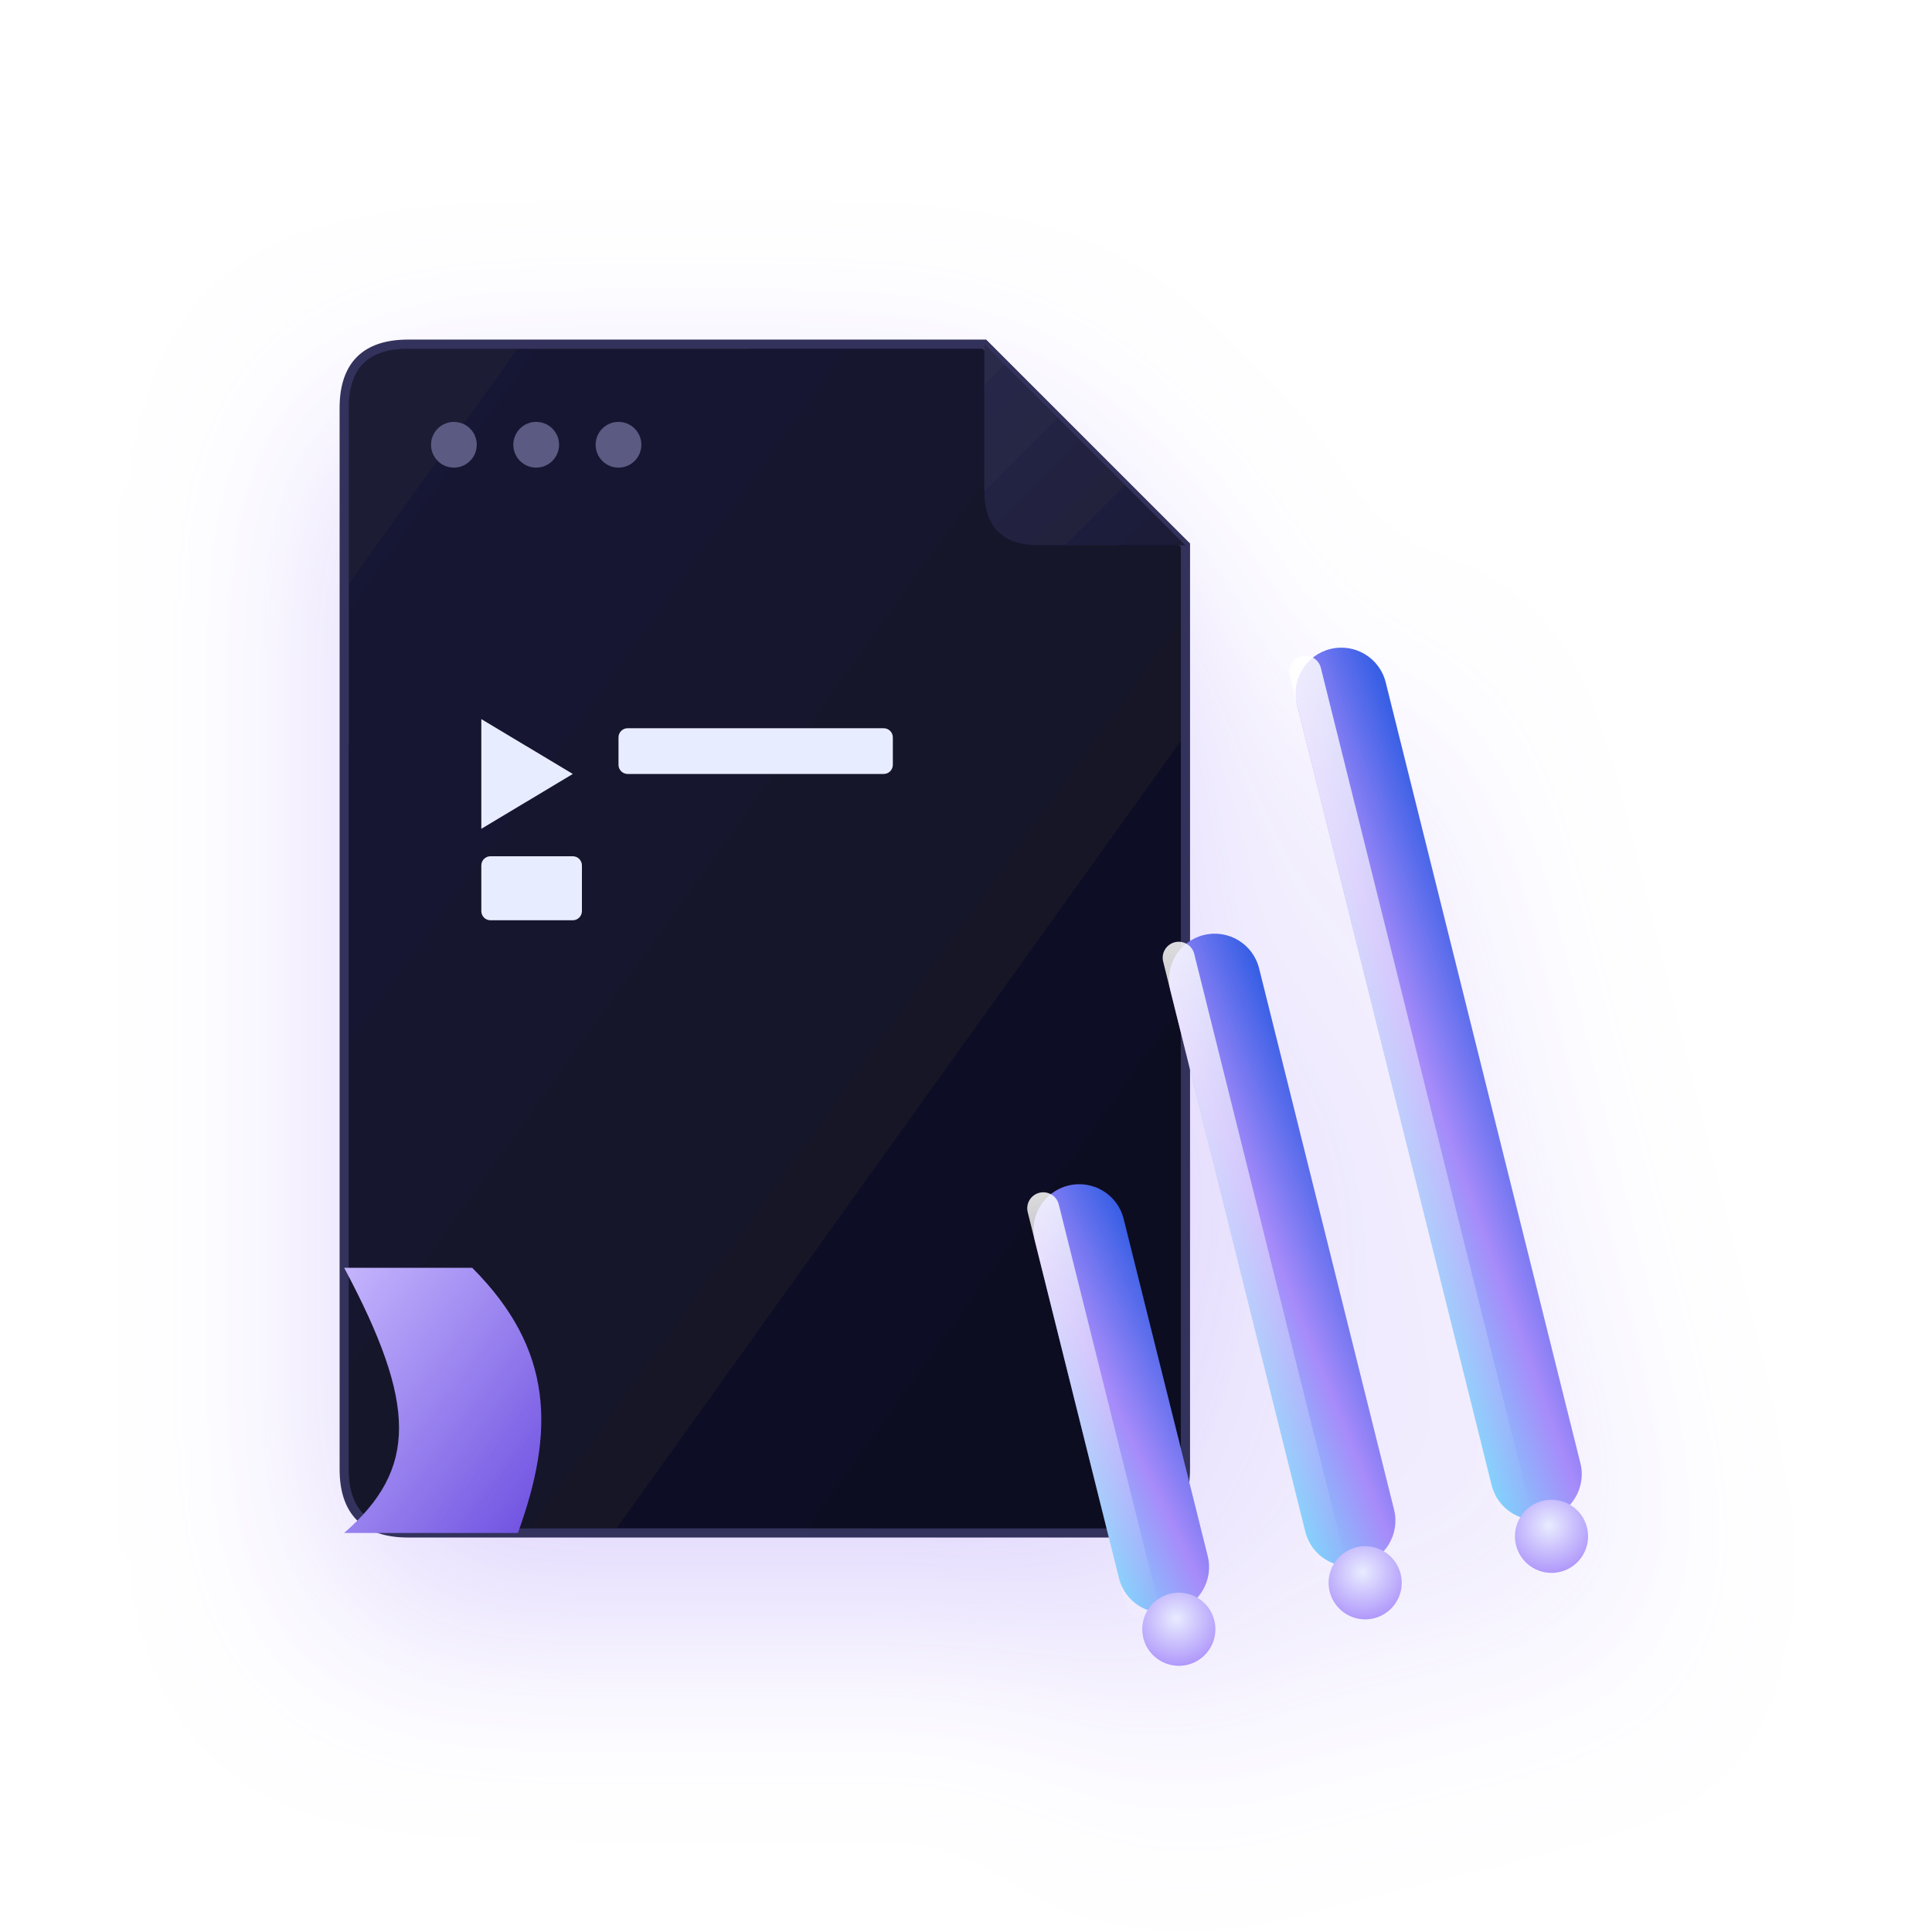
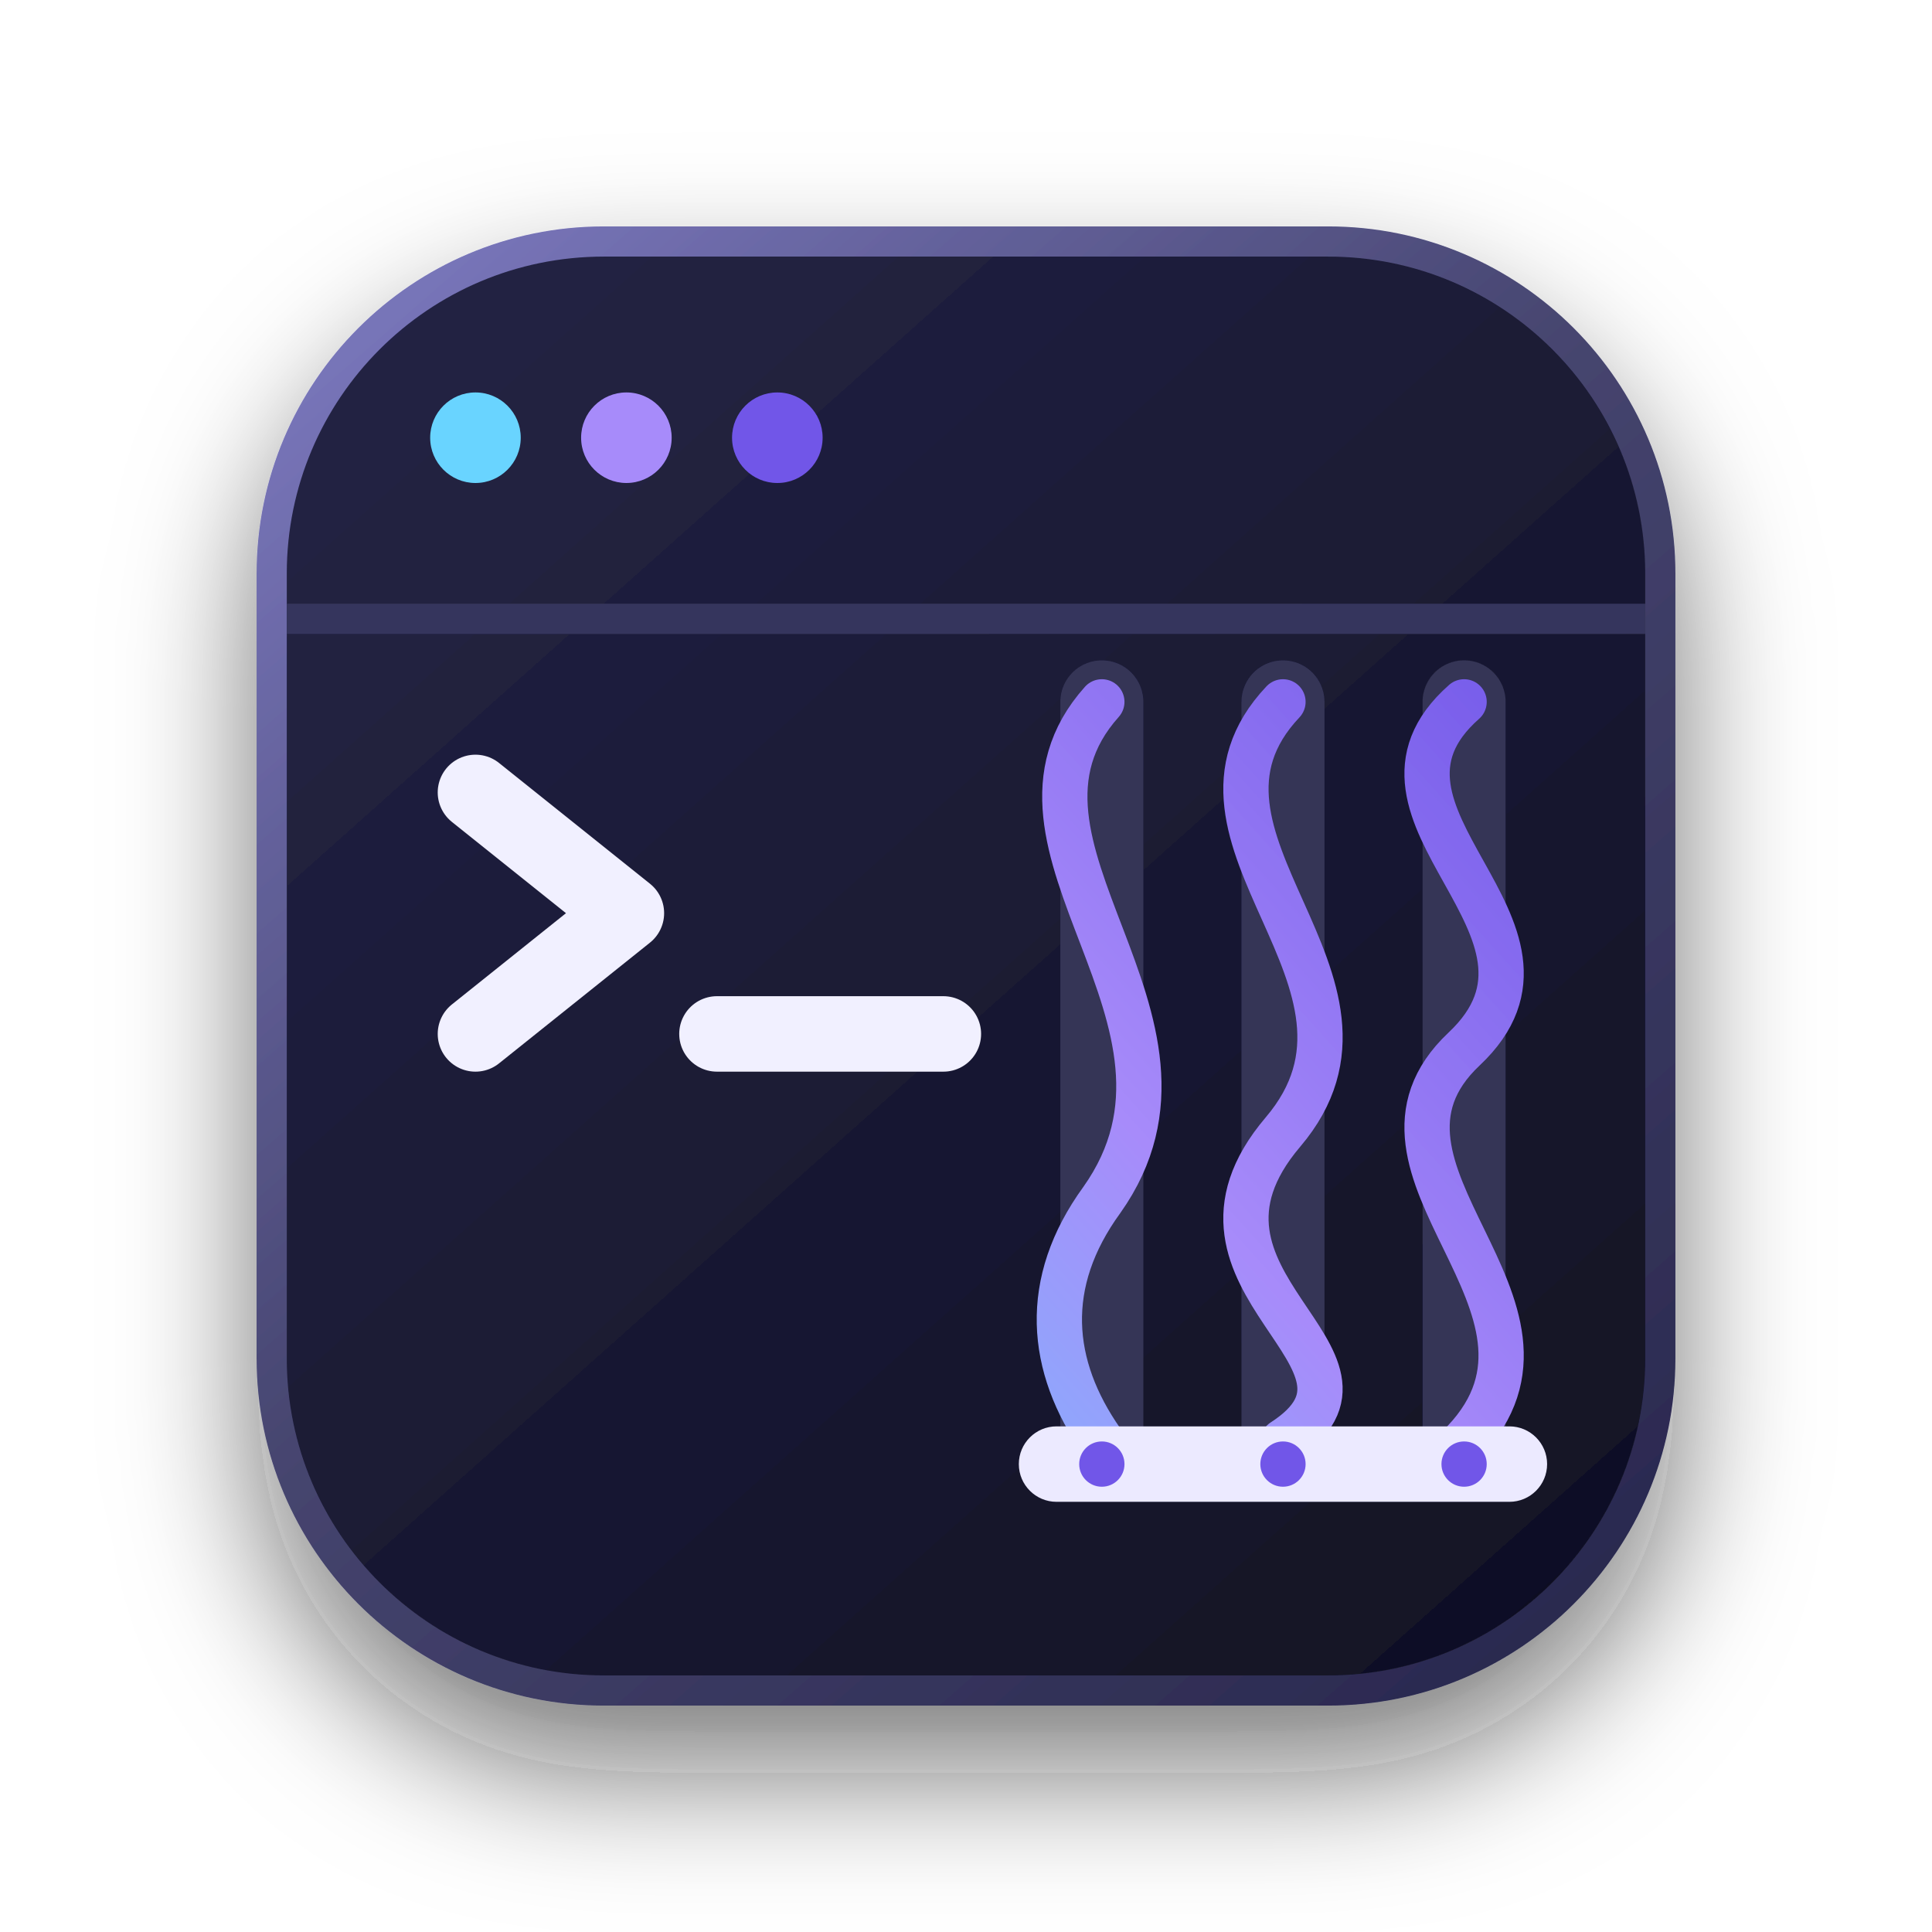
- <svg xmlns="http://www.w3.org/2000/svg" width="600" height="600" viewBox="0 0 600 600">
+ <svg xmlns="http://www.w3.org/2000/svg" width="512" height="512" viewBox="0 0 512 512">
  <defs>
-     <linearGradient id="cardGrad" x1="0%" y1="0%" x2="100%" y2="100%">
-       <stop offset="0%" stop-color="#1B1B36" />
-       <stop offset="55%" stop-color="#13132A" />
-       <stop offset="100%" stop-color="#0D0D1F" />
+     <linearGradient id="shell" x1="92" y1="72" x2="420" y2="440" gradientUnits="userSpaceOnUse">
+       <stop stop-color="#242445" />
+       <stop offset="1" stop-color="#101023" />
    </linearGradient>
-     <linearGradient id="cardCurl" x1="0%" y1="0%" x2="100%" y2="100%">
-       <stop offset="0%" stop-color="#C4B5FD" />
-       <stop offset="100%" stop-color="#6D4FE0" />
+     <linearGradient id="accent" x1="124" y1="380" x2="388" y2="142" gradientUnits="userSpaceOnUse">
+       <stop stop-color="#69D4FF" />
+       <stop offset=".52" stop-color="#A78BFA" />
+       <stop offset="1" stop-color="#7157E8" />
    </linearGradient>
-     <linearGradient id="fold" x1="0%" y1="0%" x2="100%" y2="100%">
-       <stop offset="0%" stop-color="#2A2A4C" />
-       <stop offset="100%" stop-color="#1B1B36" />
+     <linearGradient id="rim" x1="106" y1="82" x2="410" y2="430" gradientUnits="userSpaceOnUse">
+       <stop stop-color="#7774B8" />
+       <stop offset=".45" stop-color="#46456F" />
+       <stop offset="1" stop-color="#2B2A50" />
    </linearGradient>
-     <linearGradient id="stringGrad" x1="0%" y1="100%" x2="100%" y2="0%">
-       <stop offset="0%" stop-color="#7DD3FC" />
-       <stop offset="45%" stop-color="#A78BFA" />
-       <stop offset="100%" stop-color="#2D5BE3" />
-     </linearGradient>
-     <linearGradient id="stringShine" x1="0%" y1="0%" x2="0%" y2="100%">
-       <stop offset="0%" stop-color="#ffffff" stop-opacity="0.85" />
-       <stop offset="100%" stop-color="#ffffff" stop-opacity="0" />
-     </linearGradient>
-     <radialGradient id="pluckGlow" cx="50%" cy="35%" r="75%">
-       <stop offset="0%" stop-color="#E8ECFF" />
-       <stop offset="100%" stop-color="#A78BFA" />
-     </radialGradient>
-     <filter id="softShadow" x="-40%" y="-40%" width="180%" height="180%">
-       <feDropShadow dx="0" dy="18" stdDeviation="22" flood-color="#A78BFA" flood-opacity="0.35" />
+     <filter id="shadow" x="-30%" y="-30%" width="160%" height="170%">
+       <feDropShadow dx="0" dy="18" stdDeviation="18" flood-color="#080814" flood-opacity=".55" />
    </filter>
  </defs>
-   <g transform="translate(300,300) scale(1.42) translate(-334,-234)">
-     <g filter="url(#softShadow)">
-       <path d="M198,112                Q198,98 212,98                L338,98                L382,142                L382,344                Q382,358 368,358                L212,358                Q198,358 198,344                Z" fill="url(#cardGrad)" stroke="#33335C" stroke-width="2" />
-       <path d="M338,98 L382,142 L350,142 Q338,142 338,130 Z" fill="url(#fold)" />
-       <path d="M198,300                C 214,330 214,344 198,358                L 236,358                C 244,336 244,318 226,300                Z" fill="url(#cardCurl)" />
-       <g fill="#5A5A82">
-         <circle cx="222" cy="120" r="5" />
-         <circle cx="240" cy="120" r="5" />
-         <circle cx="258" cy="120" r="5" />
-       </g>
-       <g fill="#E8ECFF">
-         <path d="M228,180 L248,192 L228,204 Z" />
-         <rect x="258" y="182" width="60" height="10" rx="2" />
-         <rect x="228" y="210" width="22" height="14" rx="2" />
-       </g>
-       <g transform="rotate(-14 400 300)">
-         <rect x="352" y="272" width="20" height="96" rx="10" fill="url(#stringGrad)" />
-         <rect x="394" y="226" width="20" height="142" rx="10" fill="url(#stringGrad)" />
-         <rect x="436" y="172" width="20" height="196" rx="10" fill="url(#stringGrad)" />
-         <rect x="352" y="272" width="7" height="96" rx="3.5" fill="url(#stringShine)" />
-         <rect x="394" y="226" width="7" height="142" rx="3.5" fill="url(#stringShine)" />
-         <rect x="436" y="172" width="7" height="196" rx="3.5" fill="url(#stringShine)" />
-         <circle cx="362" cy="372" r="8" fill="url(#pluckGlow)" />
-         <circle cx="404" cy="372" r="8" fill="url(#pluckGlow)" />
-         <circle cx="446" cy="372" r="8" fill="url(#pluckGlow)" />
-       </g>
-     </g>
+   <g filter="url(#shadow)">
+     <rect x="72" y="64" width="368" height="384" rx="88" fill="url(#shell)" stroke="url(#rim)" stroke-width="8" />
+     <path d="M76 164H436" stroke="#36365D" stroke-width="8" />
+     <circle cx="126" cy="116" r="12" fill="#69D4FF" />
+     <circle cx="166" cy="116" r="12" fill="#A78BFA" />
+     <circle cx="206" cy="116" r="12" fill="#7157E8" />
+     <path d="M126 210L166 242L126 274" fill="none" stroke="#F1F0FF" stroke-width="20" stroke-linecap="round" stroke-linejoin="round" />
+     <path d="M190 274H250" stroke="#F1F0FF" stroke-width="20" stroke-linecap="round" />
+     <path d="M292 186V382" stroke="#343457" stroke-width="22" stroke-linecap="round" />
+     <path d="M340 186V382" stroke="#343457" stroke-width="22" stroke-linecap="round" />
+     <path d="M388 186V382" stroke="#343457" stroke-width="22" stroke-linecap="round" />
+     <path d="M292 186C258 224 326 270 292 318C276 340 278 362 292 382" fill="none" stroke="url(#accent)" stroke-width="12" stroke-linecap="round" />
+     <path d="M340 186C306 222 374 260 340 300C306 340 374 360 340 382" fill="none" stroke="url(#accent)" stroke-width="12" stroke-linecap="round" />
+     <path d="M388 186C354 216 422 246 388 278C354 310 422 346 388 382" fill="none" stroke="url(#accent)" stroke-width="12" stroke-linecap="round" />
+     <rect x="270" y="378" width="140" height="20" rx="10" fill="#ECEAFF" />
+     <circle cx="292" cy="388" r="6" fill="#7157E8" />
+     <circle cx="340" cy="388" r="6" fill="#7157E8" />
+     <circle cx="388" cy="388" r="6" fill="#7157E8" />
  </g>
</svg>
